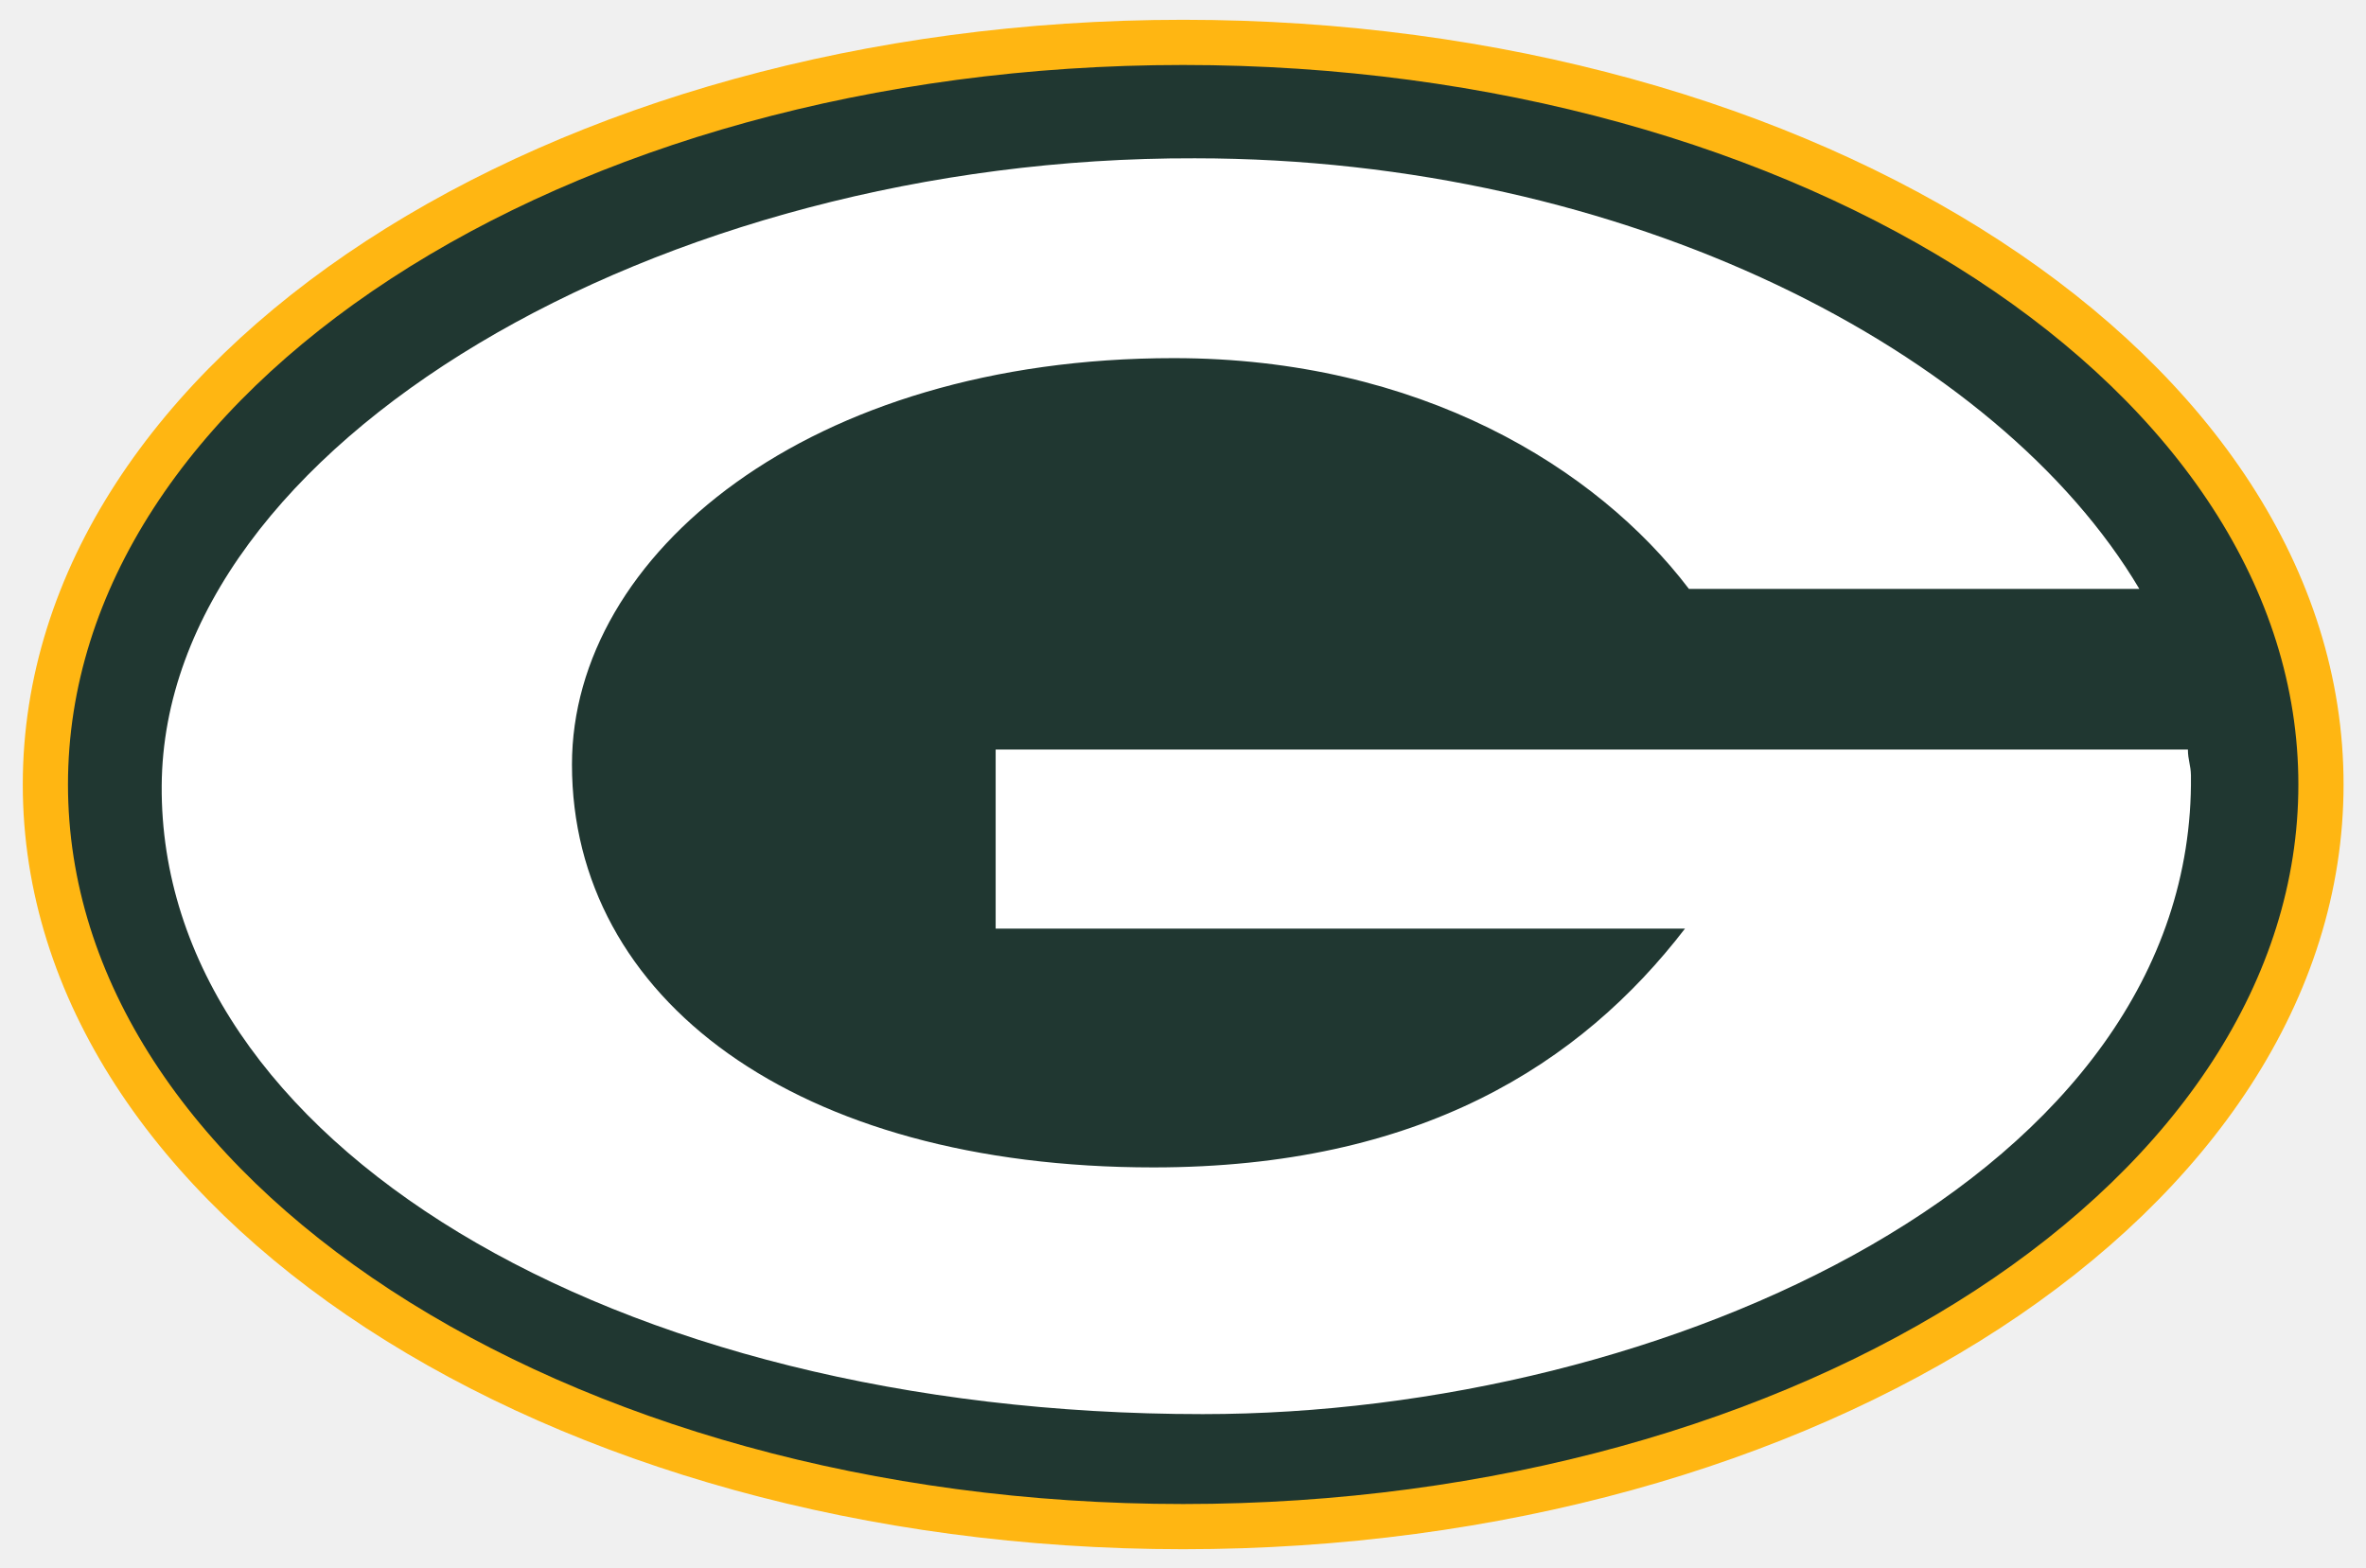
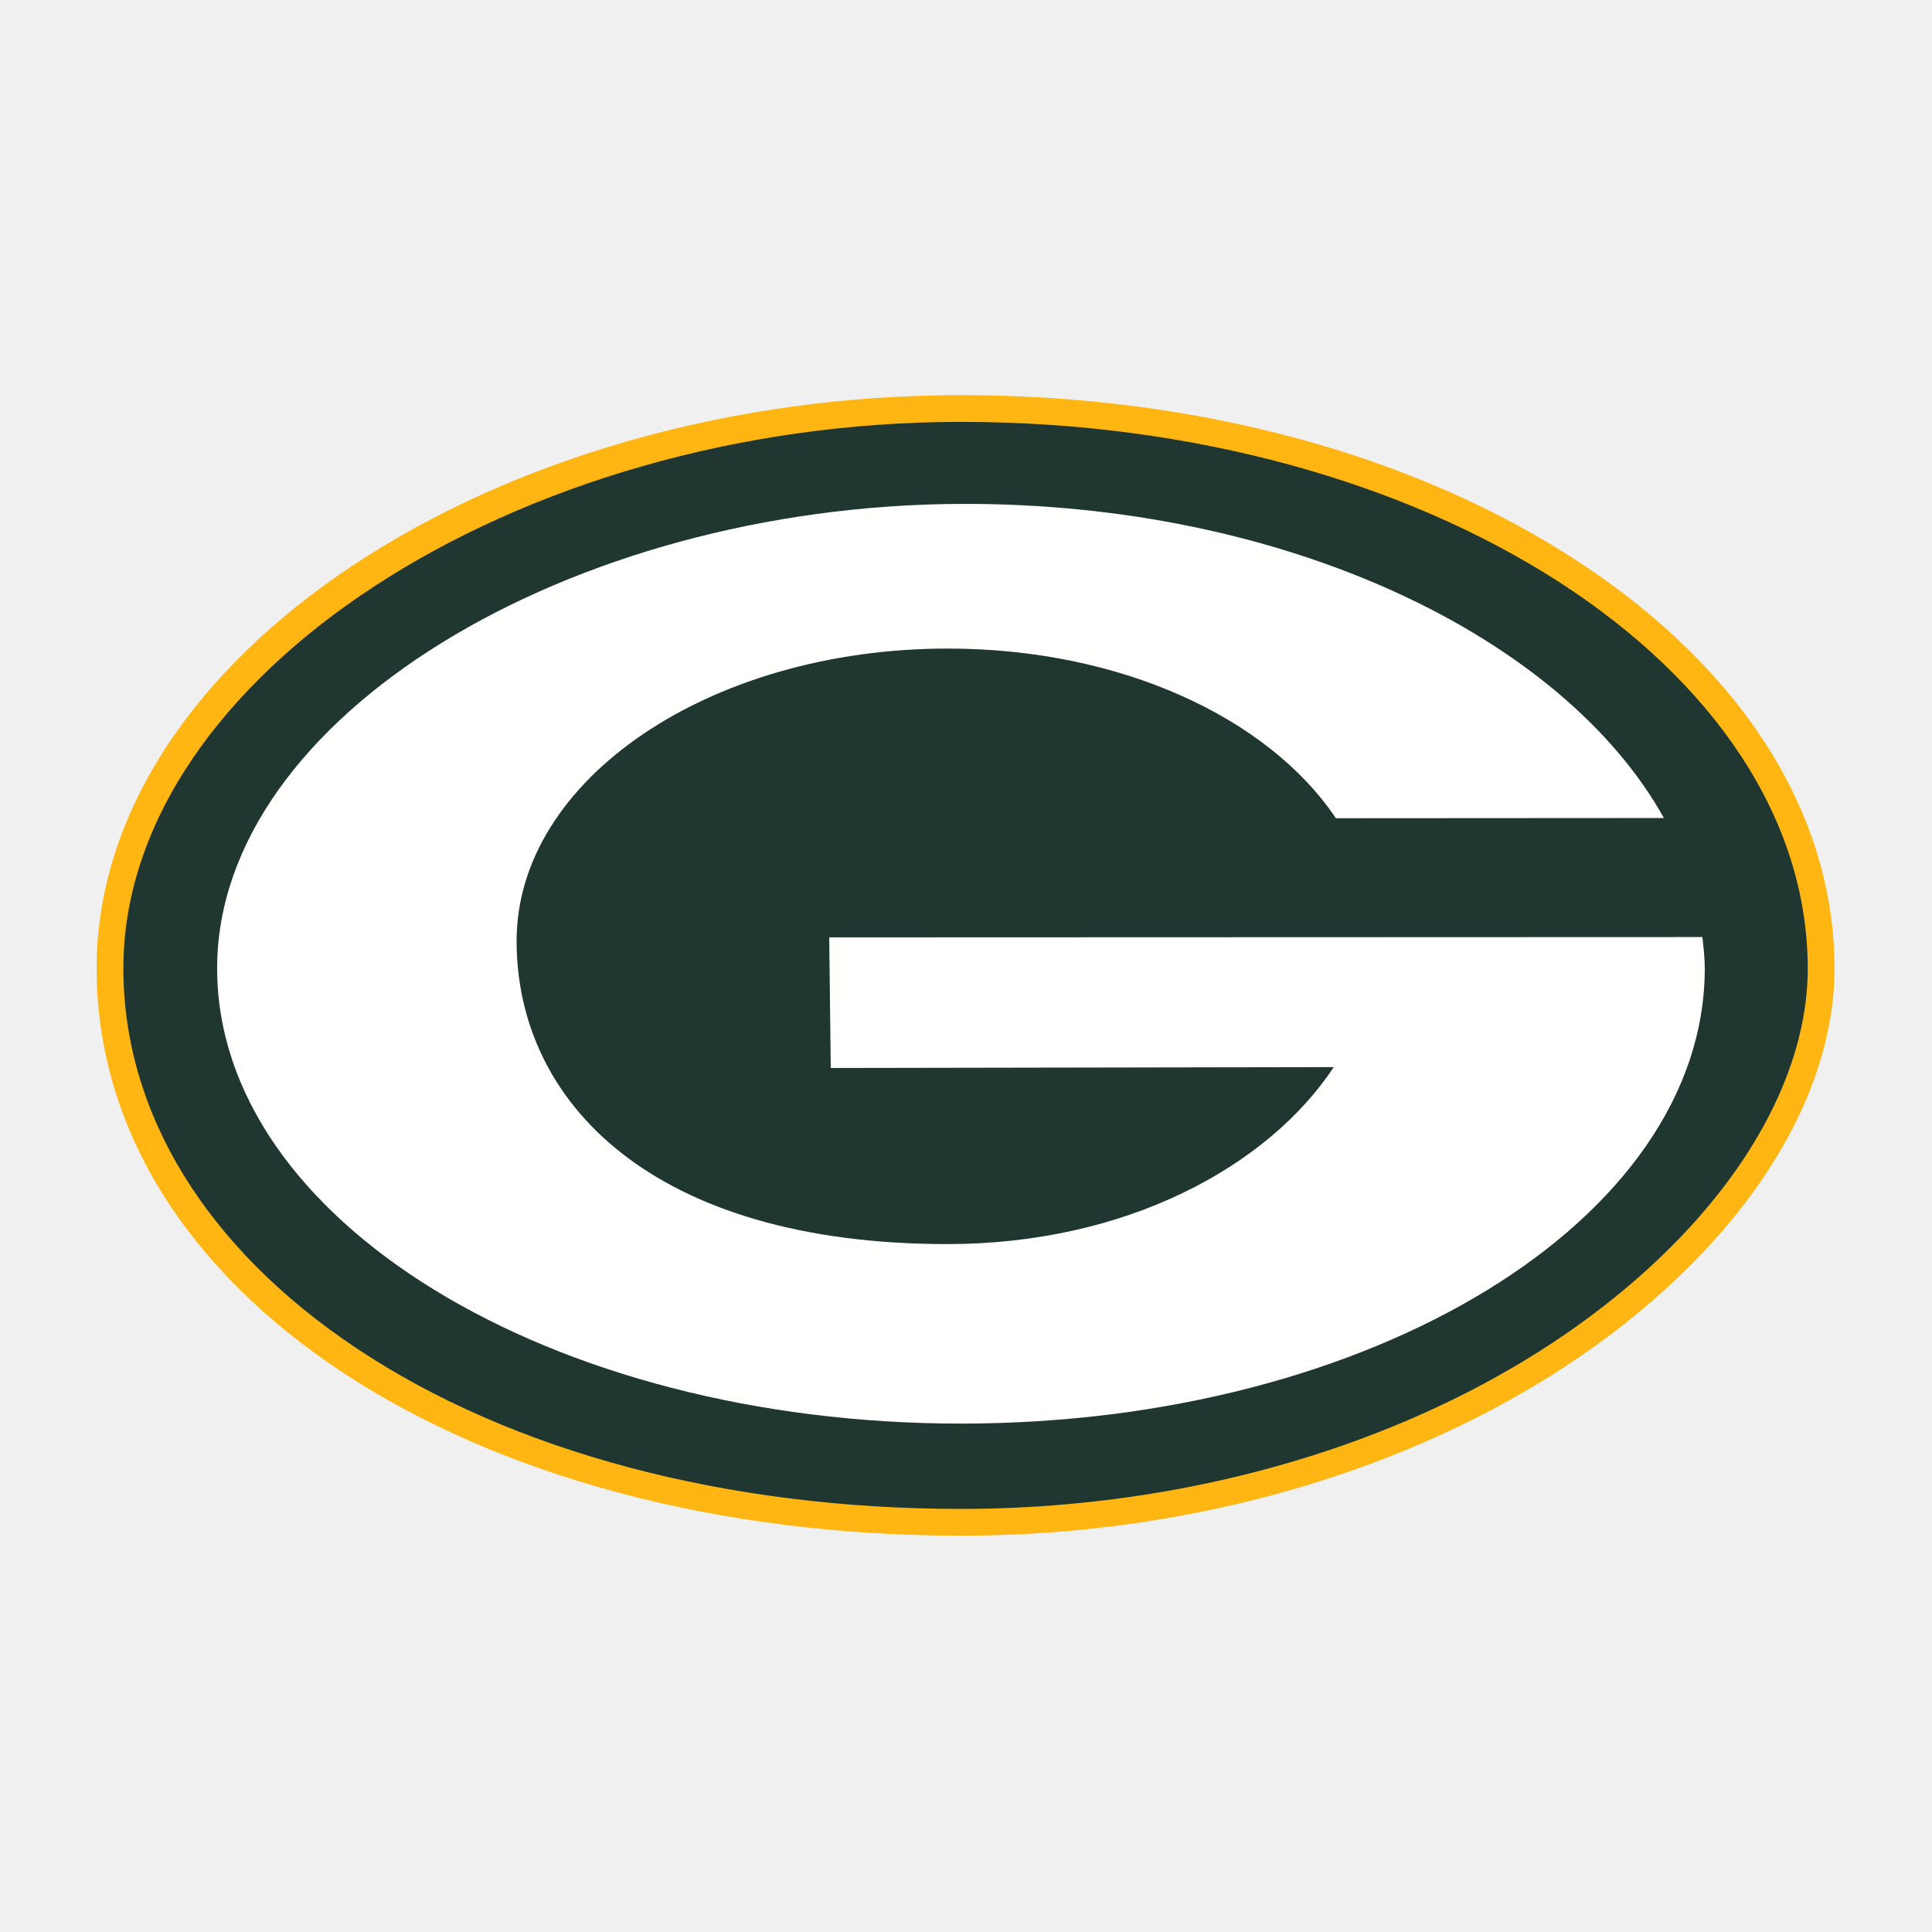
- <svg xmlns="http://www.w3.org/2000/svg" width="100%" height="100%" viewBox="0 0 314 208" version="1.1" xml:space="preserve" style="fill-rule:evenodd;clip-rule:evenodd;stroke-linejoin:round;stroke-miterlimit:1.414;">
-   <g transform="matrix(1,0,0,1,-70,-36)">
-     <g transform="matrix(1.03959,2.22462e-21,2.22462e-21,1.03958,70.0449,37.4673)">
-       <ellipse cx="151" cy="98.75" rx="145.25" ry="94.75" style="fill:#203731;stroke-width:5.77px;stroke:#FFB612;" />
-       <path d="M215.062,117.151L127.062,117.151L127.062,94.288L279.263,94.288C279.263,95.588 279.636,96.3 279.651,97.6C280.226,148.726 212.349,179.137 153.5,179.137C77.809,179.137 20.3,144.099 20.599,98.9C20.886,55.326 84.292,18.597 152.486,18.8C207.649,18.8 255.088,43.475 273.063,73.775L215.563,73.775C203.792,58.297 181.18,44.313 149.799,44.313C103.212,44.313 72.974,69.367 72.974,96.2C72.974,126 101.4,147.638 147.2,147.638C181.201,147.638 201.746,134.465 215.062,117.151Z" style="fill:white;fill-rule:nonzero;" />
-     </g>
+ <svg xmlns="http://www.w3.org/2000/svg" width="500" height="500" viewBox="0 0 500 500">
+   <g fill="none">
+     <path d="M0 0h500v500h-500z" />
+     <path fill="#FFB612" d="M248.689 102.258c-121.249.011-223.689 67.942-223.689 148.351 0 83.703 96.171 146.82 223.689 146.82 74.424 0 144.985-26.149 188.756-69.942 24.094-24.102 37.344-51.413 37.318-76.878-.032-39.647-23.362-76.883-65.691-104.863-42.44-28.048-99.392-43.488-160.383-43.488" />
+     <path fill="#203731" d="M92.26 348.926c-38.902-25.938-60.332-60.865-60.332-98.317 0-75.331 101.293-141.416 216.762-141.426 120.775-.005 219.078 63.438 219.152 141.426.021 23.628-12.513 49.187-35.296 71.984-42.497 42.52-111.226 67.911-183.855 67.911-60.68 0-116.238-14.771-156.429-41.578" />
+     <path fill="#FFFFFE" d="M345.728 211.757c-17.414-25.928-55.542-43.909-100.44-43.909-61.622 0-111.589 33.884-111.589 75.678 0 41.788 35.27 78.483 111.589 78.441 45.83-.021 82.679-19.808 99.892-45.798l-130.177.226-.4-33.805 225.969-.079c.305 2.71.621 5.352.621 8.099 0 65.069-86.19 117.814-192.504 117.814-106.309 0-192.494-52.745-192.494-117.814 0-65.069 91.301-119.808 192.494-120.203 84.226-.321 155.824 34.468 181.934 81.298l-84.895.053" />
  </g>
</svg>
